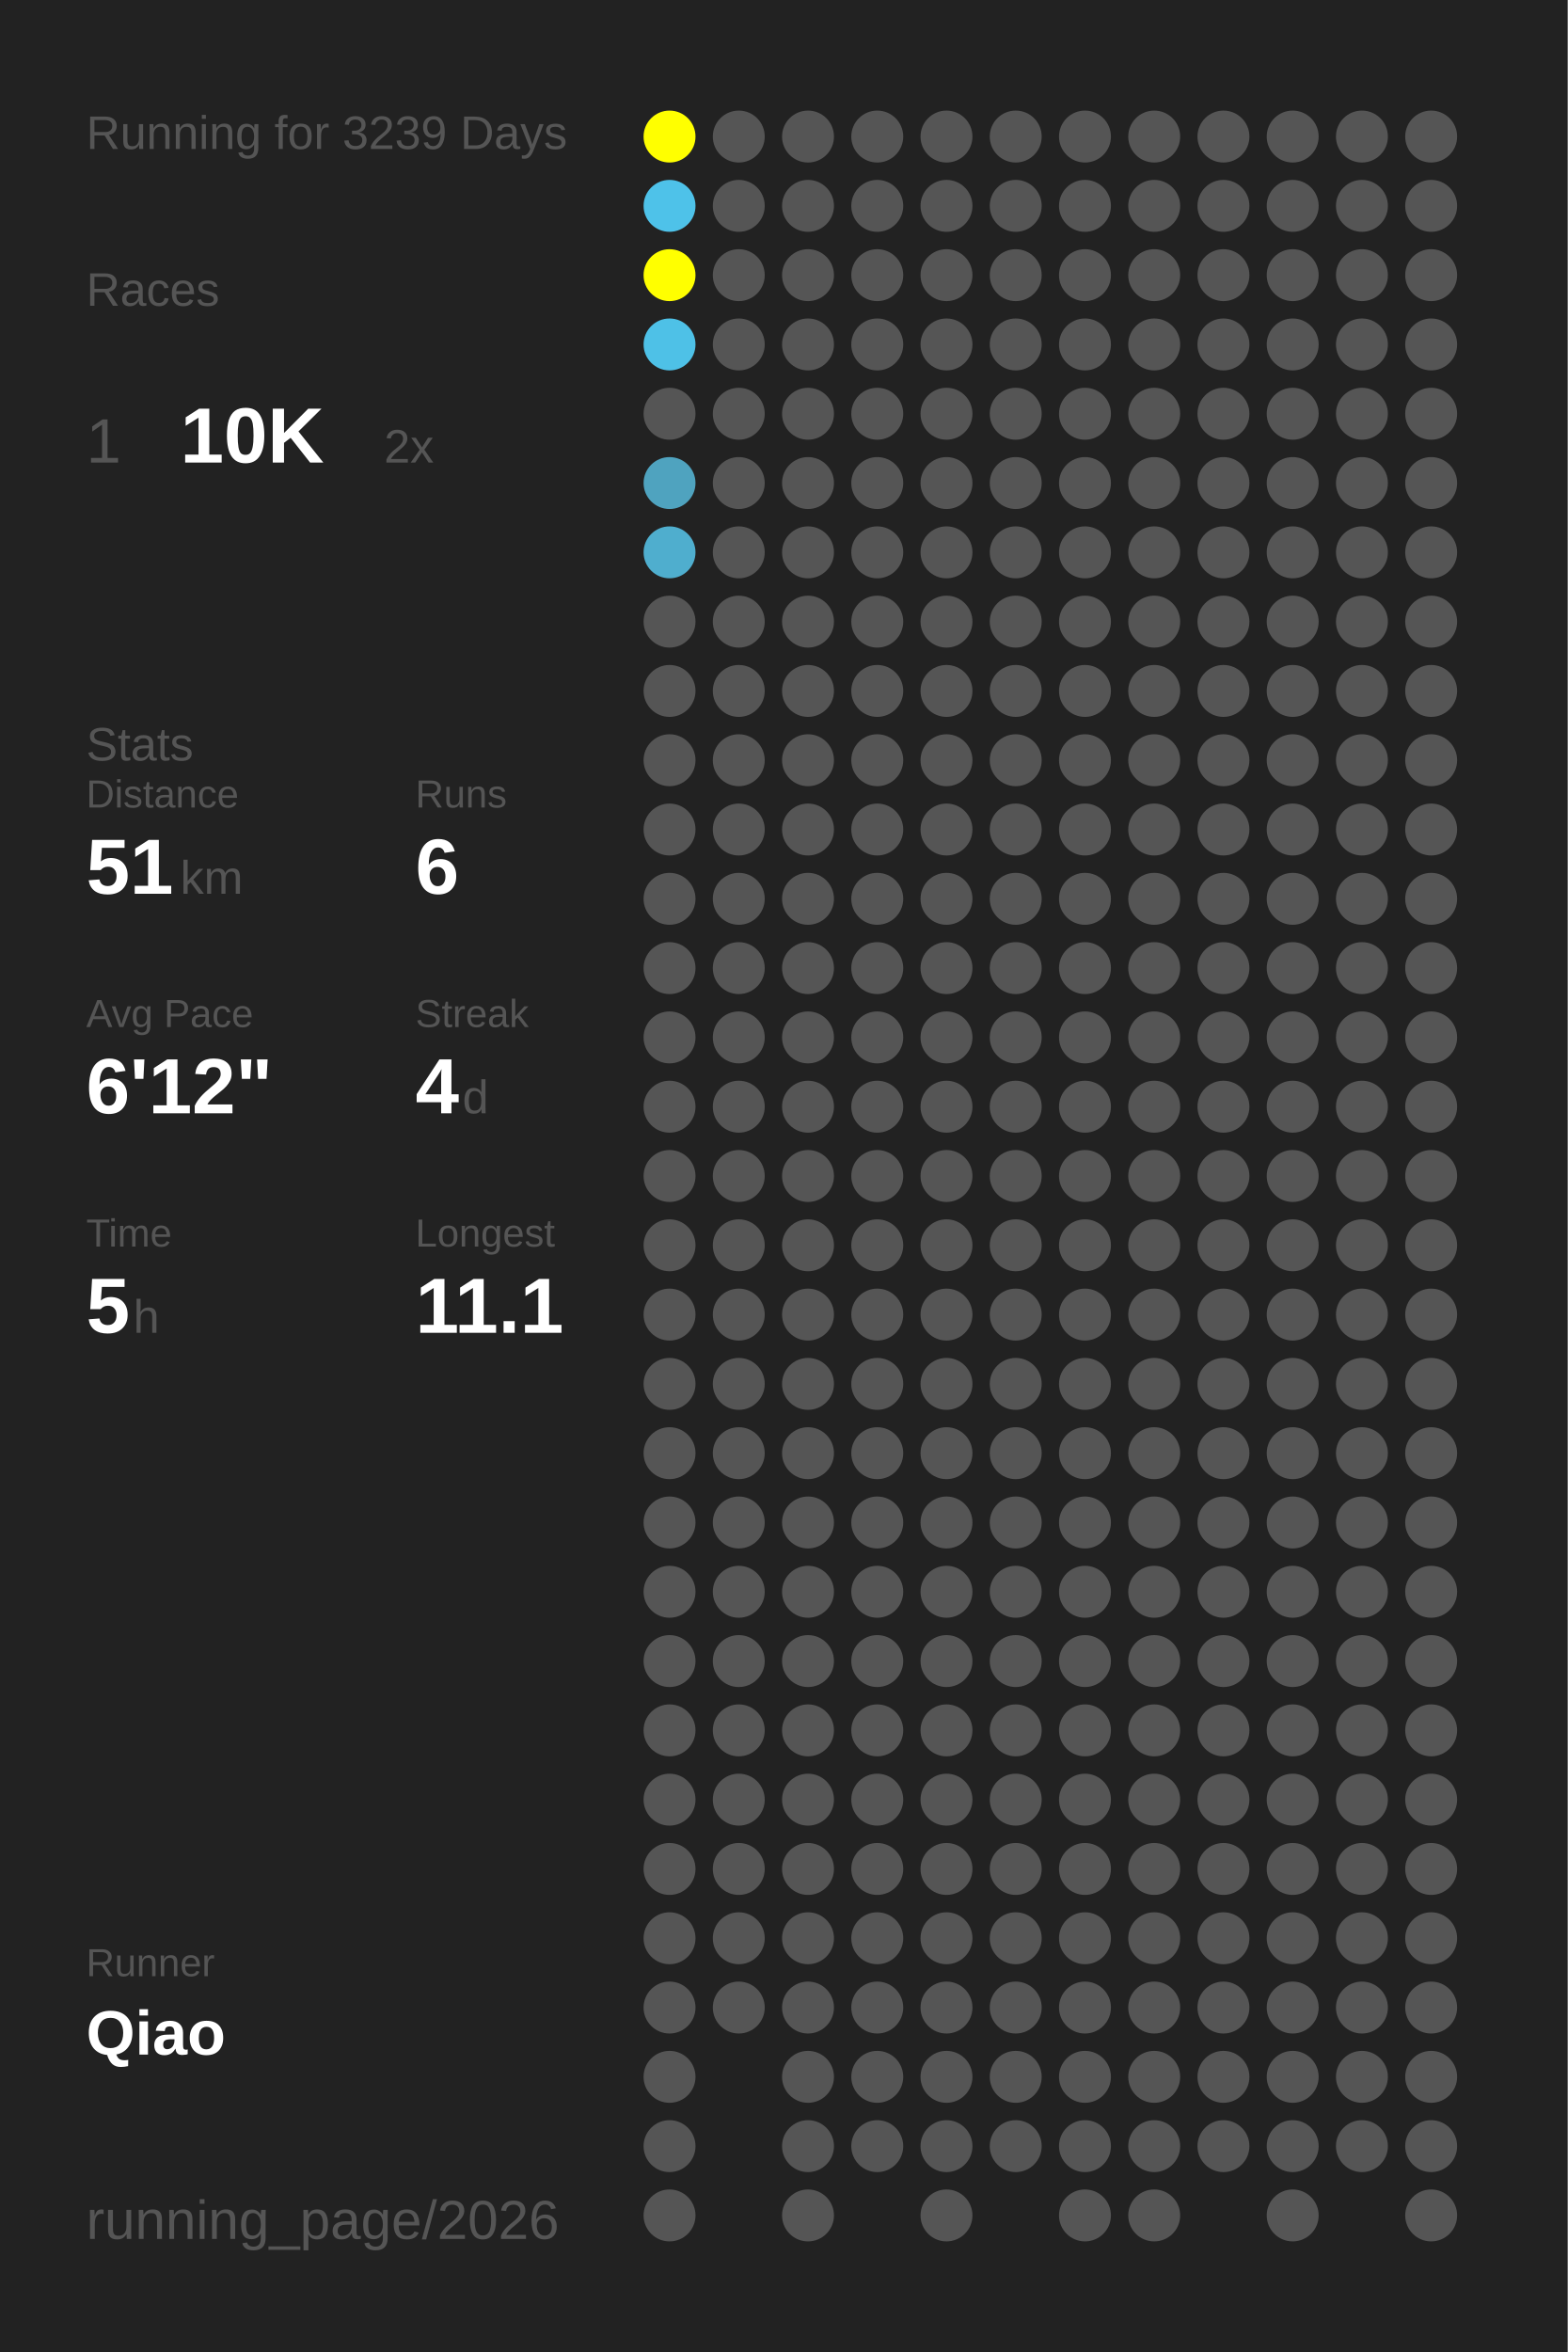
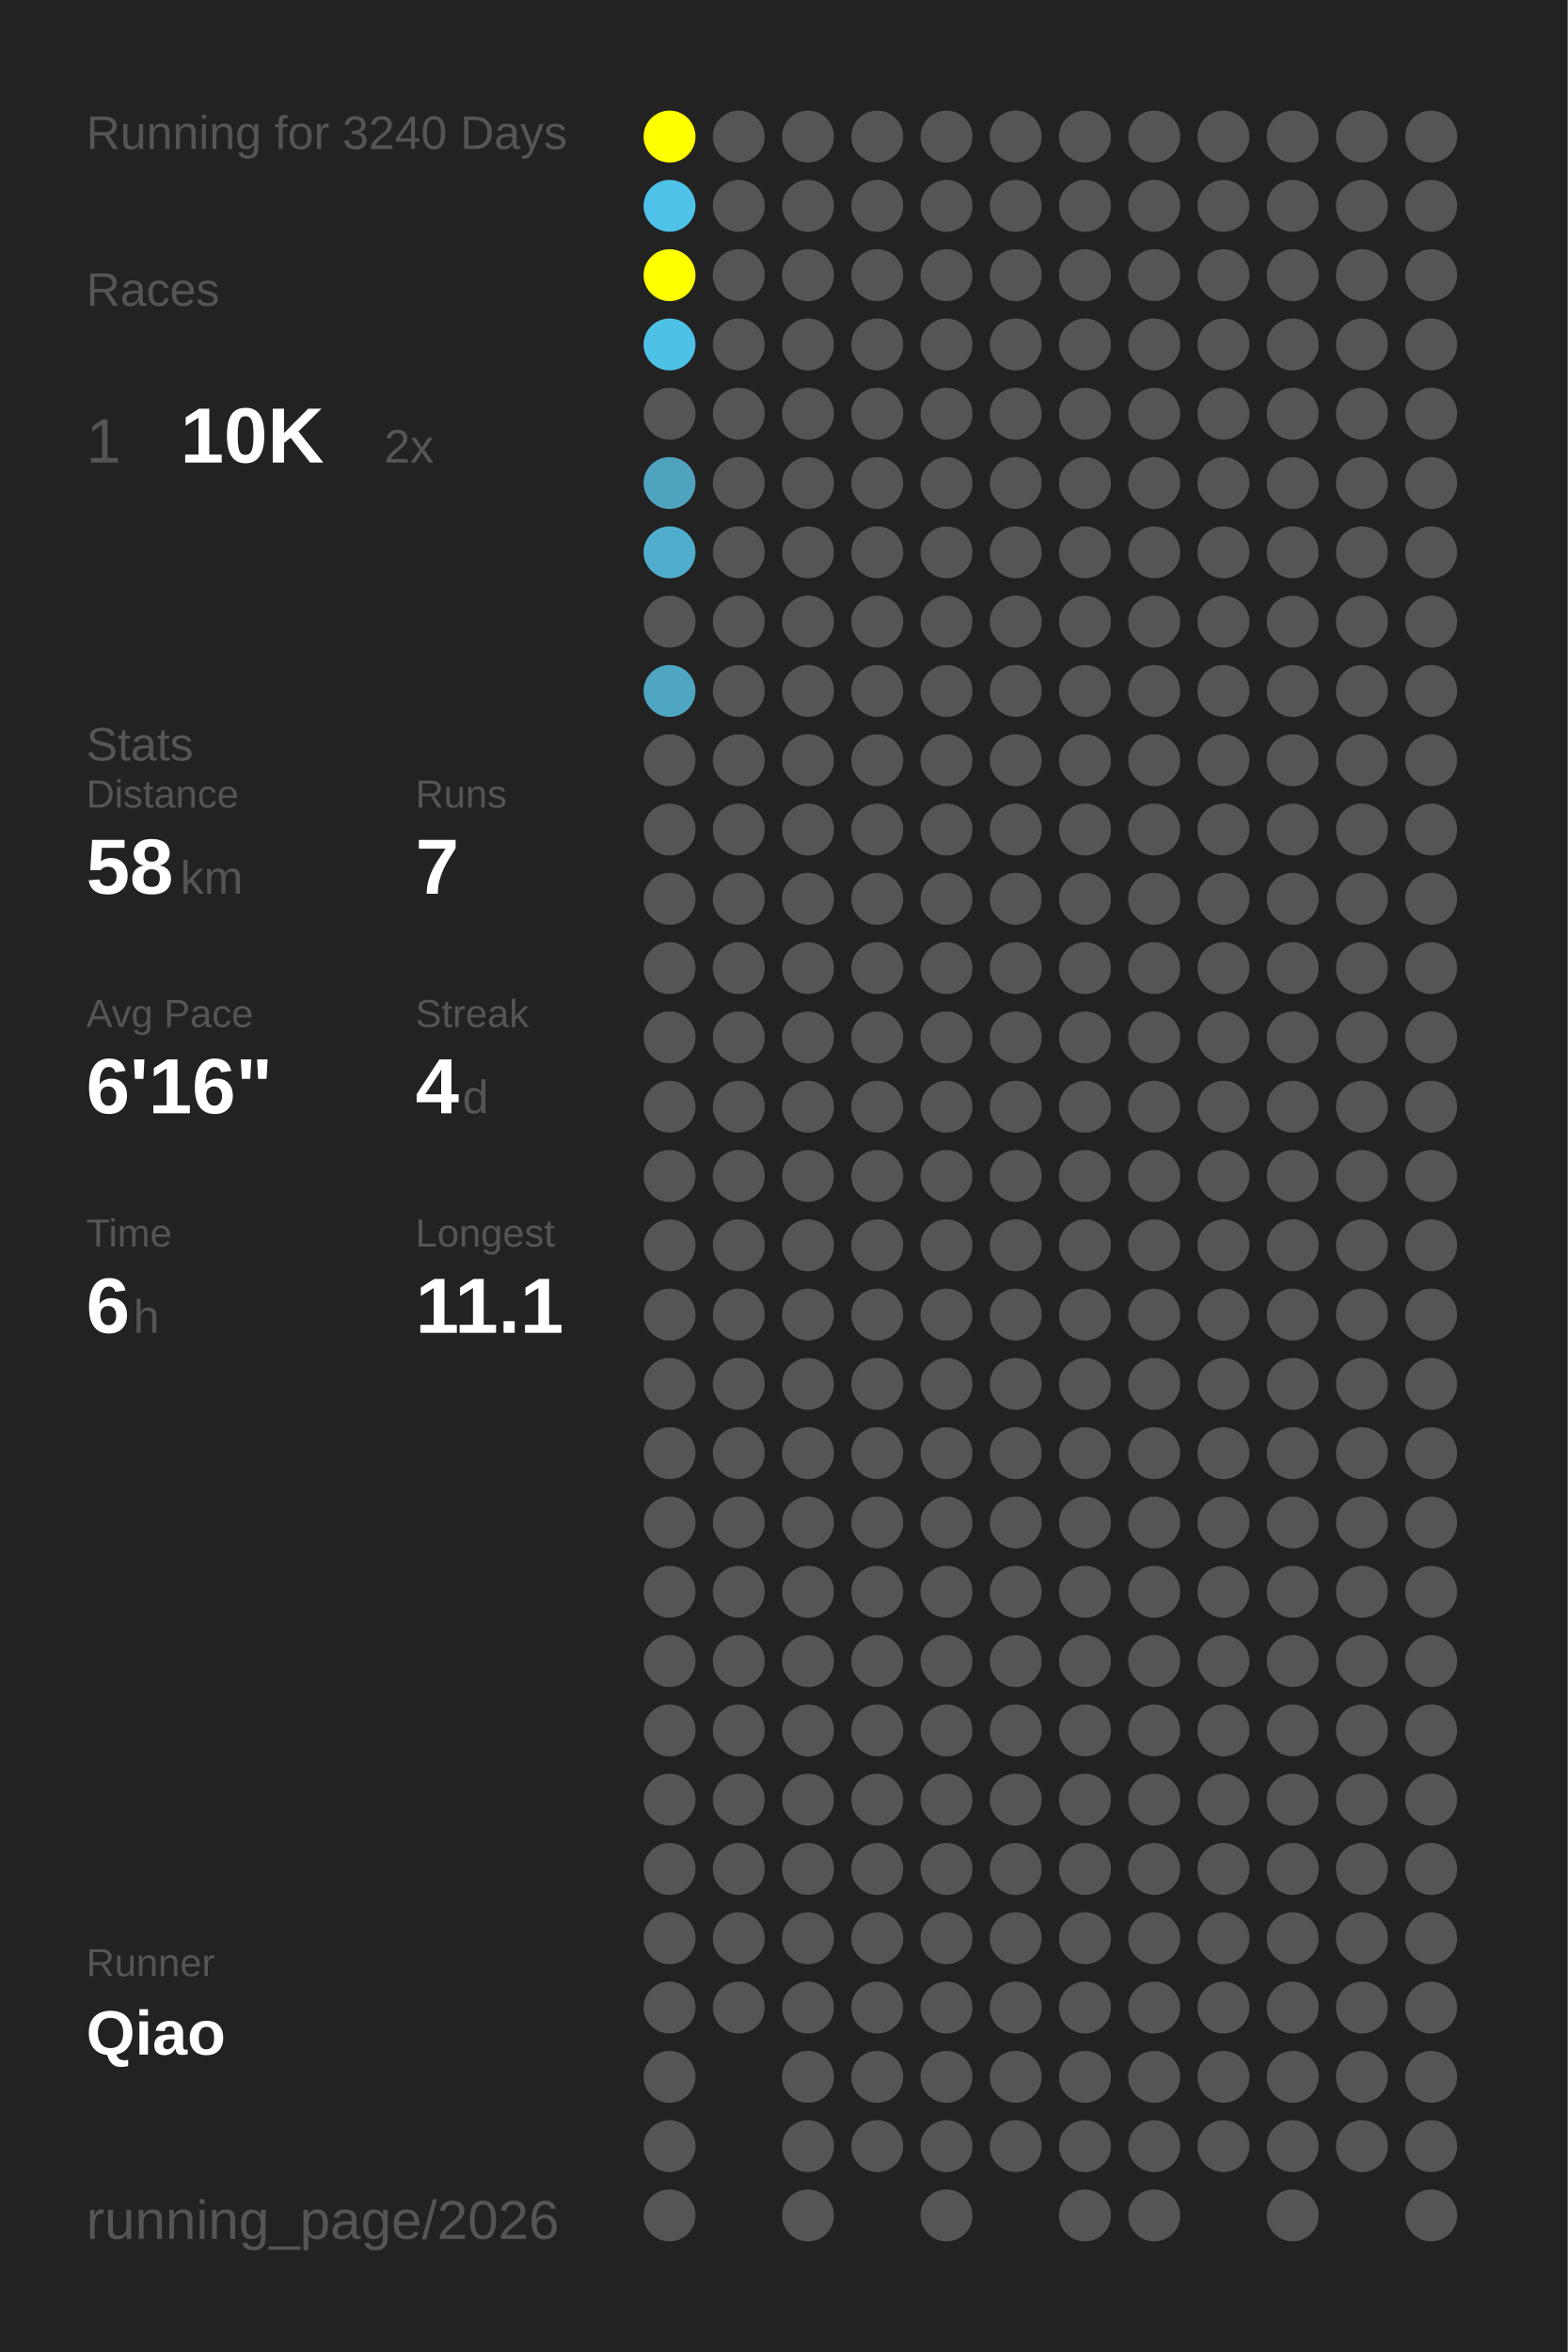
<svg xmlns="http://www.w3.org/2000/svg" baseProfile="full" height="300mm" version="1.1" viewBox="0,0,200,300" width="200mm">
  <defs />
  <rect fill="#222222" height="300" width="200" x="0" y="0" />
-   <text fill="#555555" style="font-size:6px; font-family:Arial;" x="11" y="19">Running for 3239 Days</text>
+   <text fill="#555555" style="font-size:6px; font-family:Arial;" x="11" y="19">Running for 3240 Days</text>
  <text fill="#555555" style="font-size:6px; font-family:Arial;" x="11" y="39">Races</text>
  <text fill="#555555" style="font-size:8px; font-family:Arial;" x="11" y="59">1</text>
  <text fill="#FFFFFF" style="font-size:10px; font-family:Arial; font-weight:bold;" x="23" y="59">10K</text>
  <text fill="#555555" style="font-size:6px; font-family:Arial;" x="49" y="59">2x</text>
  <text fill="#555555" style="font-size:6px; font-family:Arial;" x="11" y="97">Stats</text>
  <text fill="#555555" style="font-size:5px; font-family:Arial;" x="11" y="103">Distance</text>
-   <text fill="#FFFFFF" style="font-size:10px; font-family:Arial; font-weight:bold;" x="11" y="114">51</text>
+   <text fill="#FFFFFF" style="font-size:10px; font-family:Arial; font-weight:bold;" x="11" y="114">58</text>
  <text fill="#555555" style="font-size:6px; font-family:Arial;" x="23" y="114">km</text>
  <text fill="#555555" style="font-size:5px; font-family:Arial;" x="53" y="103">Runs</text>
-   <text fill="#FFFFFF" style="font-size:10px; font-family:Arial; font-weight:bold;" x="53" y="114">6</text>
+   <text fill="#FFFFFF" style="font-size:10px; font-family:Arial; font-weight:bold;" x="53" y="114">7</text>
  <text fill="#555555" style="font-size:5px; font-family:Arial;" x="11" y="131">Avg Pace</text>
-   <text fill="#FFFFFF" style="font-size:10px; font-family:Arial; font-weight:bold;" x="11" y="142">6'12"</text>
+   <text fill="#FFFFFF" style="font-size:10px; font-family:Arial; font-weight:bold;" x="11" y="142">6'16"</text>
  <text fill="#555555" style="font-size:5px; font-family:Arial;" x="53" y="131">Streak</text>
  <text fill="#FFFFFF" style="font-size:10px; font-family:Arial; font-weight:bold;" x="53" y="142">4</text>
  <text fill="#555555" style="font-size:6px; font-family:Arial;" x="59" y="142">d</text>
  <text fill="#555555" style="font-size:5px; font-family:Arial;" x="11" y="159">Time</text>
-   <text fill="#FFFFFF" style="font-size:10px; font-family:Arial; font-weight:bold;" x="11" y="170">5</text>
+   <text fill="#FFFFFF" style="font-size:10px; font-family:Arial; font-weight:bold;" x="11" y="170">6</text>
  <text fill="#555555" style="font-size:6px; font-family:Arial;" x="17" y="170">h</text>
  <text fill="#555555" style="font-size:5px; font-family:Arial;" x="53" y="159">Longest</text>
  <text fill="#FFFFFF" style="font-size:10px; font-family:Arial; font-weight:bold;" x="53" y="170">11.1</text>
  <text fill="#555555" style="font-size:5px; font-family:Arial;" x="11" y="252.065">Runner</text>
  <text fill="#FFFFFF" style="font-size:8px; font-family:Arial; font-weight:bold;" x="11" y="262.065">Qiao</text>
  <text fill="#555555" style="font-size:7px; font-family:Arial;" x="11" y="285.581">running_page/2026</text>
  <circle cx="85.417" cy="17.419" fill="#FFFF00" r="3.312" />
  <circle cx="85.417" cy="26.258" fill="#4ec2e9" r="3.312" />
  <circle cx="85.417" cy="35.097" fill="#FFFF00" r="3.312" />
  <circle cx="85.417" cy="43.935" fill="#4ec1e7" r="3.312" />
  <circle cx="85.417" cy="52.774" fill="#555555" r="3.312" />
  <circle cx="85.417" cy="61.613" fill="#4fa3bf" r="3.312" />
  <circle cx="85.417" cy="70.452" fill="#4faece" r="3.312" />
  <circle cx="85.417" cy="79.29" fill="#555555" r="3.312" />
-   <circle cx="85.417" cy="88.129" fill="#555555" r="3.312" />
+   <circle cx="85.417" cy="88.129" fill="#4fa6c3" r="3.312" />
  <circle cx="85.417" cy="96.968" fill="#555555" r="3.312" />
  <circle cx="85.417" cy="105.806" fill="#555555" r="3.312" />
  <circle cx="85.417" cy="114.645" fill="#555555" r="3.312" />
  <circle cx="85.417" cy="123.484" fill="#555555" r="3.312" />
  <circle cx="85.417" cy="132.323" fill="#555555" r="3.312" />
  <circle cx="85.417" cy="141.161" fill="#555555" r="3.312" />
  <circle cx="85.417" cy="150" fill="#555555" r="3.312" />
  <circle cx="85.417" cy="158.839" fill="#555555" r="3.312" />
  <circle cx="85.417" cy="167.677" fill="#555555" r="3.312" />
  <circle cx="85.417" cy="176.516" fill="#555555" r="3.312" />
  <circle cx="85.417" cy="185.355" fill="#555555" r="3.312" />
  <circle cx="85.417" cy="194.194" fill="#555555" r="3.312" />
  <circle cx="85.417" cy="203.032" fill="#555555" r="3.312" />
  <circle cx="85.417" cy="211.871" fill="#555555" r="3.312" />
  <circle cx="85.417" cy="220.71" fill="#555555" r="3.312" />
  <circle cx="85.417" cy="229.548" fill="#555555" r="3.312" />
  <circle cx="85.417" cy="238.387" fill="#555555" r="3.312" />
  <circle cx="85.417" cy="247.226" fill="#555555" r="3.312" />
  <circle cx="85.417" cy="256.065" fill="#555555" r="3.312" />
  <circle cx="85.417" cy="264.903" fill="#555555" r="3.312" />
  <circle cx="85.417" cy="273.742" fill="#555555" r="3.312" />
  <circle cx="85.417" cy="282.581" fill="#555555" r="3.312" />
  <circle cx="94.25" cy="17.419" fill="#555555" r="3.312" />
  <circle cx="94.25" cy="26.258" fill="#555555" r="3.312" />
  <circle cx="94.25" cy="35.097" fill="#555555" r="3.312" />
  <circle cx="94.25" cy="43.935" fill="#555555" r="3.312" />
  <circle cx="94.25" cy="52.774" fill="#555555" r="3.312" />
  <circle cx="94.25" cy="61.613" fill="#555555" r="3.312" />
  <circle cx="94.25" cy="70.452" fill="#555555" r="3.312" />
  <circle cx="94.25" cy="79.29" fill="#555555" r="3.312" />
  <circle cx="94.25" cy="88.129" fill="#555555" r="3.312" />
  <circle cx="94.25" cy="96.968" fill="#555555" r="3.312" />
  <circle cx="94.25" cy="105.806" fill="#555555" r="3.312" />
  <circle cx="94.25" cy="114.645" fill="#555555" r="3.312" />
  <circle cx="94.25" cy="123.484" fill="#555555" r="3.312" />
  <circle cx="94.25" cy="132.323" fill="#555555" r="3.312" />
  <circle cx="94.25" cy="141.161" fill="#555555" r="3.312" />
  <circle cx="94.25" cy="150" fill="#555555" r="3.312" />
  <circle cx="94.25" cy="158.839" fill="#555555" r="3.312" />
  <circle cx="94.25" cy="167.677" fill="#555555" r="3.312" />
  <circle cx="94.25" cy="176.516" fill="#555555" r="3.312" />
  <circle cx="94.25" cy="185.355" fill="#555555" r="3.312" />
  <circle cx="94.25" cy="194.194" fill="#555555" r="3.312" />
  <circle cx="94.25" cy="203.032" fill="#555555" r="3.312" />
  <circle cx="94.25" cy="211.871" fill="#555555" r="3.312" />
  <circle cx="94.25" cy="220.71" fill="#555555" r="3.312" />
  <circle cx="94.25" cy="229.548" fill="#555555" r="3.312" />
  <circle cx="94.25" cy="238.387" fill="#555555" r="3.312" />
  <circle cx="94.25" cy="247.226" fill="#555555" r="3.312" />
  <circle cx="94.25" cy="256.065" fill="#555555" r="3.312" />
  <circle cx="103.083" cy="17.419" fill="#555555" r="3.312" />
  <circle cx="103.083" cy="26.258" fill="#555555" r="3.312" />
  <circle cx="103.083" cy="35.097" fill="#555555" r="3.312" />
  <circle cx="103.083" cy="43.935" fill="#555555" r="3.312" />
  <circle cx="103.083" cy="52.774" fill="#555555" r="3.312" />
  <circle cx="103.083" cy="61.613" fill="#555555" r="3.312" />
  <circle cx="103.083" cy="70.452" fill="#555555" r="3.312" />
  <circle cx="103.083" cy="79.29" fill="#555555" r="3.312" />
  <circle cx="103.083" cy="88.129" fill="#555555" r="3.312" />
  <circle cx="103.083" cy="96.968" fill="#555555" r="3.312" />
  <circle cx="103.083" cy="105.806" fill="#555555" r="3.312" />
  <circle cx="103.083" cy="114.645" fill="#555555" r="3.312" />
  <circle cx="103.083" cy="123.484" fill="#555555" r="3.312" />
  <circle cx="103.083" cy="132.323" fill="#555555" r="3.312" />
  <circle cx="103.083" cy="141.161" fill="#555555" r="3.312" />
  <circle cx="103.083" cy="150" fill="#555555" r="3.312" />
  <circle cx="103.083" cy="158.839" fill="#555555" r="3.312" />
  <circle cx="103.083" cy="167.677" fill="#555555" r="3.312" />
  <circle cx="103.083" cy="176.516" fill="#555555" r="3.312" />
  <circle cx="103.083" cy="185.355" fill="#555555" r="3.312" />
  <circle cx="103.083" cy="194.194" fill="#555555" r="3.312" />
  <circle cx="103.083" cy="203.032" fill="#555555" r="3.312" />
  <circle cx="103.083" cy="211.871" fill="#555555" r="3.312" />
  <circle cx="103.083" cy="220.71" fill="#555555" r="3.312" />
  <circle cx="103.083" cy="229.548" fill="#555555" r="3.312" />
  <circle cx="103.083" cy="238.387" fill="#555555" r="3.312" />
  <circle cx="103.083" cy="247.226" fill="#555555" r="3.312" />
  <circle cx="103.083" cy="256.065" fill="#555555" r="3.312" />
  <circle cx="103.083" cy="264.903" fill="#555555" r="3.312" />
  <circle cx="103.083" cy="273.742" fill="#555555" r="3.312" />
  <circle cx="103.083" cy="282.581" fill="#555555" r="3.312" />
  <circle cx="111.917" cy="17.419" fill="#555555" r="3.312" />
  <circle cx="111.917" cy="26.258" fill="#555555" r="3.312" />
  <circle cx="111.917" cy="35.097" fill="#555555" r="3.312" />
  <circle cx="111.917" cy="43.935" fill="#555555" r="3.312" />
  <circle cx="111.917" cy="52.774" fill="#555555" r="3.312" />
  <circle cx="111.917" cy="61.613" fill="#555555" r="3.312" />
  <circle cx="111.917" cy="70.452" fill="#555555" r="3.312" />
  <circle cx="111.917" cy="79.29" fill="#555555" r="3.312" />
  <circle cx="111.917" cy="88.129" fill="#555555" r="3.312" />
  <circle cx="111.917" cy="96.968" fill="#555555" r="3.312" />
  <circle cx="111.917" cy="105.806" fill="#555555" r="3.312" />
  <circle cx="111.917" cy="114.645" fill="#555555" r="3.312" />
  <circle cx="111.917" cy="123.484" fill="#555555" r="3.312" />
  <circle cx="111.917" cy="132.323" fill="#555555" r="3.312" />
  <circle cx="111.917" cy="141.161" fill="#555555" r="3.312" />
  <circle cx="111.917" cy="150" fill="#555555" r="3.312" />
  <circle cx="111.917" cy="158.839" fill="#555555" r="3.312" />
  <circle cx="111.917" cy="167.677" fill="#555555" r="3.312" />
  <circle cx="111.917" cy="176.516" fill="#555555" r="3.312" />
  <circle cx="111.917" cy="185.355" fill="#555555" r="3.312" />
  <circle cx="111.917" cy="194.194" fill="#555555" r="3.312" />
  <circle cx="111.917" cy="203.032" fill="#555555" r="3.312" />
  <circle cx="111.917" cy="211.871" fill="#555555" r="3.312" />
  <circle cx="111.917" cy="220.71" fill="#555555" r="3.312" />
  <circle cx="111.917" cy="229.548" fill="#555555" r="3.312" />
  <circle cx="111.917" cy="238.387" fill="#555555" r="3.312" />
  <circle cx="111.917" cy="247.226" fill="#555555" r="3.312" />
  <circle cx="111.917" cy="256.065" fill="#555555" r="3.312" />
  <circle cx="111.917" cy="264.903" fill="#555555" r="3.312" />
  <circle cx="111.917" cy="273.742" fill="#555555" r="3.312" />
  <circle cx="120.75" cy="17.419" fill="#555555" r="3.312" />
  <circle cx="120.75" cy="26.258" fill="#555555" r="3.312" />
  <circle cx="120.75" cy="35.097" fill="#555555" r="3.312" />
  <circle cx="120.75" cy="43.935" fill="#555555" r="3.312" />
  <circle cx="120.75" cy="52.774" fill="#555555" r="3.312" />
  <circle cx="120.75" cy="61.613" fill="#555555" r="3.312" />
  <circle cx="120.75" cy="70.452" fill="#555555" r="3.312" />
  <circle cx="120.75" cy="79.29" fill="#555555" r="3.312" />
  <circle cx="120.75" cy="88.129" fill="#555555" r="3.312" />
  <circle cx="120.75" cy="96.968" fill="#555555" r="3.312" />
  <circle cx="120.75" cy="105.806" fill="#555555" r="3.312" />
  <circle cx="120.75" cy="114.645" fill="#555555" r="3.312" />
  <circle cx="120.75" cy="123.484" fill="#555555" r="3.312" />
  <circle cx="120.75" cy="132.323" fill="#555555" r="3.312" />
  <circle cx="120.75" cy="141.161" fill="#555555" r="3.312" />
  <circle cx="120.75" cy="150" fill="#555555" r="3.312" />
  <circle cx="120.75" cy="158.839" fill="#555555" r="3.312" />
  <circle cx="120.75" cy="167.677" fill="#555555" r="3.312" />
  <circle cx="120.75" cy="176.516" fill="#555555" r="3.312" />
  <circle cx="120.75" cy="185.355" fill="#555555" r="3.312" />
  <circle cx="120.75" cy="194.194" fill="#555555" r="3.312" />
  <circle cx="120.75" cy="203.032" fill="#555555" r="3.312" />
  <circle cx="120.75" cy="211.871" fill="#555555" r="3.312" />
  <circle cx="120.75" cy="220.71" fill="#555555" r="3.312" />
  <circle cx="120.75" cy="229.548" fill="#555555" r="3.312" />
  <circle cx="120.75" cy="238.387" fill="#555555" r="3.312" />
  <circle cx="120.75" cy="247.226" fill="#555555" r="3.312" />
  <circle cx="120.75" cy="256.065" fill="#555555" r="3.312" />
  <circle cx="120.75" cy="264.903" fill="#555555" r="3.312" />
  <circle cx="120.75" cy="273.742" fill="#555555" r="3.312" />
  <circle cx="120.75" cy="282.581" fill="#555555" r="3.312" />
  <circle cx="129.583" cy="17.419" fill="#555555" r="3.312" />
  <circle cx="129.583" cy="26.258" fill="#555555" r="3.312" />
  <circle cx="129.583" cy="35.097" fill="#555555" r="3.312" />
  <circle cx="129.583" cy="43.935" fill="#555555" r="3.312" />
  <circle cx="129.583" cy="52.774" fill="#555555" r="3.312" />
  <circle cx="129.583" cy="61.613" fill="#555555" r="3.312" />
  <circle cx="129.583" cy="70.452" fill="#555555" r="3.312" />
  <circle cx="129.583" cy="79.29" fill="#555555" r="3.312" />
  <circle cx="129.583" cy="88.129" fill="#555555" r="3.312" />
  <circle cx="129.583" cy="96.968" fill="#555555" r="3.312" />
  <circle cx="129.583" cy="105.806" fill="#555555" r="3.312" />
  <circle cx="129.583" cy="114.645" fill="#555555" r="3.312" />
  <circle cx="129.583" cy="123.484" fill="#555555" r="3.312" />
  <circle cx="129.583" cy="132.323" fill="#555555" r="3.312" />
  <circle cx="129.583" cy="141.161" fill="#555555" r="3.312" />
  <circle cx="129.583" cy="150" fill="#555555" r="3.312" />
  <circle cx="129.583" cy="158.839" fill="#555555" r="3.312" />
  <circle cx="129.583" cy="167.677" fill="#555555" r="3.312" />
  <circle cx="129.583" cy="176.516" fill="#555555" r="3.312" />
  <circle cx="129.583" cy="185.355" fill="#555555" r="3.312" />
  <circle cx="129.583" cy="194.194" fill="#555555" r="3.312" />
  <circle cx="129.583" cy="203.032" fill="#555555" r="3.312" />
  <circle cx="129.583" cy="211.871" fill="#555555" r="3.312" />
  <circle cx="129.583" cy="220.71" fill="#555555" r="3.312" />
  <circle cx="129.583" cy="229.548" fill="#555555" r="3.312" />
  <circle cx="129.583" cy="238.387" fill="#555555" r="3.312" />
  <circle cx="129.583" cy="247.226" fill="#555555" r="3.312" />
  <circle cx="129.583" cy="256.065" fill="#555555" r="3.312" />
  <circle cx="129.583" cy="264.903" fill="#555555" r="3.312" />
  <circle cx="129.583" cy="273.742" fill="#555555" r="3.312" />
  <circle cx="138.417" cy="17.419" fill="#555555" r="3.312" />
  <circle cx="138.417" cy="26.258" fill="#555555" r="3.312" />
  <circle cx="138.417" cy="35.097" fill="#555555" r="3.312" />
  <circle cx="138.417" cy="43.935" fill="#555555" r="3.312" />
  <circle cx="138.417" cy="52.774" fill="#555555" r="3.312" />
  <circle cx="138.417" cy="61.613" fill="#555555" r="3.312" />
  <circle cx="138.417" cy="70.452" fill="#555555" r="3.312" />
  <circle cx="138.417" cy="79.29" fill="#555555" r="3.312" />
  <circle cx="138.417" cy="88.129" fill="#555555" r="3.312" />
  <circle cx="138.417" cy="96.968" fill="#555555" r="3.312" />
  <circle cx="138.417" cy="105.806" fill="#555555" r="3.312" />
  <circle cx="138.417" cy="114.645" fill="#555555" r="3.312" />
  <circle cx="138.417" cy="123.484" fill="#555555" r="3.312" />
  <circle cx="138.417" cy="132.323" fill="#555555" r="3.312" />
  <circle cx="138.417" cy="141.161" fill="#555555" r="3.312" />
  <circle cx="138.417" cy="150" fill="#555555" r="3.312" />
  <circle cx="138.417" cy="158.839" fill="#555555" r="3.312" />
  <circle cx="138.417" cy="167.677" fill="#555555" r="3.312" />
  <circle cx="138.417" cy="176.516" fill="#555555" r="3.312" />
  <circle cx="138.417" cy="185.355" fill="#555555" r="3.312" />
  <circle cx="138.417" cy="194.194" fill="#555555" r="3.312" />
  <circle cx="138.417" cy="203.032" fill="#555555" r="3.312" />
  <circle cx="138.417" cy="211.871" fill="#555555" r="3.312" />
  <circle cx="138.417" cy="220.71" fill="#555555" r="3.312" />
  <circle cx="138.417" cy="229.548" fill="#555555" r="3.312" />
  <circle cx="138.417" cy="238.387" fill="#555555" r="3.312" />
  <circle cx="138.417" cy="247.226" fill="#555555" r="3.312" />
  <circle cx="138.417" cy="256.065" fill="#555555" r="3.312" />
  <circle cx="138.417" cy="264.903" fill="#555555" r="3.312" />
  <circle cx="138.417" cy="273.742" fill="#555555" r="3.312" />
  <circle cx="138.417" cy="282.581" fill="#555555" r="3.312" />
  <circle cx="147.25" cy="17.419" fill="#555555" r="3.312" />
  <circle cx="147.25" cy="26.258" fill="#555555" r="3.312" />
  <circle cx="147.25" cy="35.097" fill="#555555" r="3.312" />
  <circle cx="147.25" cy="43.935" fill="#555555" r="3.312" />
  <circle cx="147.25" cy="52.774" fill="#555555" r="3.312" />
  <circle cx="147.25" cy="61.613" fill="#555555" r="3.312" />
  <circle cx="147.25" cy="70.452" fill="#555555" r="3.312" />
  <circle cx="147.25" cy="79.29" fill="#555555" r="3.312" />
  <circle cx="147.25" cy="88.129" fill="#555555" r="3.312" />
  <circle cx="147.25" cy="96.968" fill="#555555" r="3.312" />
  <circle cx="147.25" cy="105.806" fill="#555555" r="3.312" />
  <circle cx="147.25" cy="114.645" fill="#555555" r="3.312" />
  <circle cx="147.25" cy="123.484" fill="#555555" r="3.312" />
  <circle cx="147.25" cy="132.323" fill="#555555" r="3.312" />
  <circle cx="147.25" cy="141.161" fill="#555555" r="3.312" />
  <circle cx="147.25" cy="150" fill="#555555" r="3.312" />
  <circle cx="147.25" cy="158.839" fill="#555555" r="3.312" />
  <circle cx="147.25" cy="167.677" fill="#555555" r="3.312" />
  <circle cx="147.25" cy="176.516" fill="#555555" r="3.312" />
  <circle cx="147.25" cy="185.355" fill="#555555" r="3.312" />
  <circle cx="147.25" cy="194.194" fill="#555555" r="3.312" />
  <circle cx="147.25" cy="203.032" fill="#555555" r="3.312" />
  <circle cx="147.25" cy="211.871" fill="#555555" r="3.312" />
  <circle cx="147.25" cy="220.71" fill="#555555" r="3.312" />
  <circle cx="147.25" cy="229.548" fill="#555555" r="3.312" />
  <circle cx="147.25" cy="238.387" fill="#555555" r="3.312" />
  <circle cx="147.25" cy="247.226" fill="#555555" r="3.312" />
  <circle cx="147.25" cy="256.065" fill="#555555" r="3.312" />
  <circle cx="147.25" cy="264.903" fill="#555555" r="3.312" />
  <circle cx="147.25" cy="273.742" fill="#555555" r="3.312" />
  <circle cx="147.25" cy="282.581" fill="#555555" r="3.312" />
  <circle cx="156.083" cy="17.419" fill="#555555" r="3.312" />
  <circle cx="156.083" cy="26.258" fill="#555555" r="3.312" />
  <circle cx="156.083" cy="35.097" fill="#555555" r="3.312" />
  <circle cx="156.083" cy="43.935" fill="#555555" r="3.312" />
  <circle cx="156.083" cy="52.774" fill="#555555" r="3.312" />
  <circle cx="156.083" cy="61.613" fill="#555555" r="3.312" />
  <circle cx="156.083" cy="70.452" fill="#555555" r="3.312" />
  <circle cx="156.083" cy="79.29" fill="#555555" r="3.312" />
  <circle cx="156.083" cy="88.129" fill="#555555" r="3.312" />
  <circle cx="156.083" cy="96.968" fill="#555555" r="3.312" />
  <circle cx="156.083" cy="105.806" fill="#555555" r="3.312" />
  <circle cx="156.083" cy="114.645" fill="#555555" r="3.312" />
  <circle cx="156.083" cy="123.484" fill="#555555" r="3.312" />
  <circle cx="156.083" cy="132.323" fill="#555555" r="3.312" />
  <circle cx="156.083" cy="141.161" fill="#555555" r="3.312" />
  <circle cx="156.083" cy="150" fill="#555555" r="3.312" />
  <circle cx="156.083" cy="158.839" fill="#555555" r="3.312" />
  <circle cx="156.083" cy="167.677" fill="#555555" r="3.312" />
  <circle cx="156.083" cy="176.516" fill="#555555" r="3.312" />
  <circle cx="156.083" cy="185.355" fill="#555555" r="3.312" />
  <circle cx="156.083" cy="194.194" fill="#555555" r="3.312" />
  <circle cx="156.083" cy="203.032" fill="#555555" r="3.312" />
  <circle cx="156.083" cy="211.871" fill="#555555" r="3.312" />
  <circle cx="156.083" cy="220.71" fill="#555555" r="3.312" />
  <circle cx="156.083" cy="229.548" fill="#555555" r="3.312" />
  <circle cx="156.083" cy="238.387" fill="#555555" r="3.312" />
  <circle cx="156.083" cy="247.226" fill="#555555" r="3.312" />
  <circle cx="156.083" cy="256.065" fill="#555555" r="3.312" />
  <circle cx="156.083" cy="264.903" fill="#555555" r="3.312" />
  <circle cx="156.083" cy="273.742" fill="#555555" r="3.312" />
  <circle cx="164.917" cy="17.419" fill="#555555" r="3.312" />
  <circle cx="164.917" cy="26.258" fill="#555555" r="3.312" />
  <circle cx="164.917" cy="35.097" fill="#555555" r="3.312" />
  <circle cx="164.917" cy="43.935" fill="#555555" r="3.312" />
  <circle cx="164.917" cy="52.774" fill="#555555" r="3.312" />
  <circle cx="164.917" cy="61.613" fill="#555555" r="3.312" />
  <circle cx="164.917" cy="70.452" fill="#555555" r="3.312" />
  <circle cx="164.917" cy="79.29" fill="#555555" r="3.312" />
  <circle cx="164.917" cy="88.129" fill="#555555" r="3.312" />
  <circle cx="164.917" cy="96.968" fill="#555555" r="3.312" />
  <circle cx="164.917" cy="105.806" fill="#555555" r="3.312" />
  <circle cx="164.917" cy="114.645" fill="#555555" r="3.312" />
  <circle cx="164.917" cy="123.484" fill="#555555" r="3.312" />
  <circle cx="164.917" cy="132.323" fill="#555555" r="3.312" />
  <circle cx="164.917" cy="141.161" fill="#555555" r="3.312" />
  <circle cx="164.917" cy="150" fill="#555555" r="3.312" />
  <circle cx="164.917" cy="158.839" fill="#555555" r="3.312" />
  <circle cx="164.917" cy="167.677" fill="#555555" r="3.312" />
  <circle cx="164.917" cy="176.516" fill="#555555" r="3.312" />
  <circle cx="164.917" cy="185.355" fill="#555555" r="3.312" />
  <circle cx="164.917" cy="194.194" fill="#555555" r="3.312" />
  <circle cx="164.917" cy="203.032" fill="#555555" r="3.312" />
  <circle cx="164.917" cy="211.871" fill="#555555" r="3.312" />
  <circle cx="164.917" cy="220.71" fill="#555555" r="3.312" />
  <circle cx="164.917" cy="229.548" fill="#555555" r="3.312" />
  <circle cx="164.917" cy="238.387" fill="#555555" r="3.312" />
  <circle cx="164.917" cy="247.226" fill="#555555" r="3.312" />
  <circle cx="164.917" cy="256.065" fill="#555555" r="3.312" />
  <circle cx="164.917" cy="264.903" fill="#555555" r="3.312" />
  <circle cx="164.917" cy="273.742" fill="#555555" r="3.312" />
  <circle cx="164.917" cy="282.581" fill="#555555" r="3.312" />
  <circle cx="173.75" cy="17.419" fill="#555555" r="3.312" />
  <circle cx="173.75" cy="26.258" fill="#555555" r="3.312" />
  <circle cx="173.75" cy="35.097" fill="#555555" r="3.312" />
  <circle cx="173.75" cy="43.935" fill="#555555" r="3.312" />
  <circle cx="173.75" cy="52.774" fill="#555555" r="3.312" />
  <circle cx="173.75" cy="61.613" fill="#555555" r="3.312" />
  <circle cx="173.75" cy="70.452" fill="#555555" r="3.312" />
  <circle cx="173.75" cy="79.29" fill="#555555" r="3.312" />
  <circle cx="173.75" cy="88.129" fill="#555555" r="3.312" />
  <circle cx="173.75" cy="96.968" fill="#555555" r="3.312" />
  <circle cx="173.75" cy="105.806" fill="#555555" r="3.312" />
  <circle cx="173.75" cy="114.645" fill="#555555" r="3.312" />
  <circle cx="173.75" cy="123.484" fill="#555555" r="3.312" />
  <circle cx="173.75" cy="132.323" fill="#555555" r="3.312" />
  <circle cx="173.75" cy="141.161" fill="#555555" r="3.312" />
  <circle cx="173.75" cy="150" fill="#555555" r="3.312" />
  <circle cx="173.75" cy="158.839" fill="#555555" r="3.312" />
  <circle cx="173.75" cy="167.677" fill="#555555" r="3.312" />
  <circle cx="173.75" cy="176.516" fill="#555555" r="3.312" />
  <circle cx="173.75" cy="185.355" fill="#555555" r="3.312" />
  <circle cx="173.75" cy="194.194" fill="#555555" r="3.312" />
  <circle cx="173.75" cy="203.032" fill="#555555" r="3.312" />
  <circle cx="173.75" cy="211.871" fill="#555555" r="3.312" />
  <circle cx="173.75" cy="220.71" fill="#555555" r="3.312" />
  <circle cx="173.75" cy="229.548" fill="#555555" r="3.312" />
  <circle cx="173.75" cy="238.387" fill="#555555" r="3.312" />
  <circle cx="173.75" cy="247.226" fill="#555555" r="3.312" />
  <circle cx="173.75" cy="256.065" fill="#555555" r="3.312" />
  <circle cx="173.75" cy="264.903" fill="#555555" r="3.312" />
  <circle cx="173.75" cy="273.742" fill="#555555" r="3.312" />
  <circle cx="182.583" cy="17.419" fill="#555555" r="3.312" />
  <circle cx="182.583" cy="26.258" fill="#555555" r="3.312" />
  <circle cx="182.583" cy="35.097" fill="#555555" r="3.312" />
  <circle cx="182.583" cy="43.935" fill="#555555" r="3.312" />
  <circle cx="182.583" cy="52.774" fill="#555555" r="3.312" />
  <circle cx="182.583" cy="61.613" fill="#555555" r="3.312" />
  <circle cx="182.583" cy="70.452" fill="#555555" r="3.312" />
  <circle cx="182.583" cy="79.29" fill="#555555" r="3.312" />
  <circle cx="182.583" cy="88.129" fill="#555555" r="3.312" />
  <circle cx="182.583" cy="96.968" fill="#555555" r="3.312" />
  <circle cx="182.583" cy="105.806" fill="#555555" r="3.312" />
  <circle cx="182.583" cy="114.645" fill="#555555" r="3.312" />
  <circle cx="182.583" cy="123.484" fill="#555555" r="3.312" />
  <circle cx="182.583" cy="132.323" fill="#555555" r="3.312" />
  <circle cx="182.583" cy="141.161" fill="#555555" r="3.312" />
  <circle cx="182.583" cy="150" fill="#555555" r="3.312" />
  <circle cx="182.583" cy="158.839" fill="#555555" r="3.312" />
  <circle cx="182.583" cy="167.677" fill="#555555" r="3.312" />
  <circle cx="182.583" cy="176.516" fill="#555555" r="3.312" />
  <circle cx="182.583" cy="185.355" fill="#555555" r="3.312" />
  <circle cx="182.583" cy="194.194" fill="#555555" r="3.312" />
  <circle cx="182.583" cy="203.032" fill="#555555" r="3.312" />
  <circle cx="182.583" cy="211.871" fill="#555555" r="3.312" />
  <circle cx="182.583" cy="220.71" fill="#555555" r="3.312" />
  <circle cx="182.583" cy="229.548" fill="#555555" r="3.312" />
  <circle cx="182.583" cy="238.387" fill="#555555" r="3.312" />
  <circle cx="182.583" cy="247.226" fill="#555555" r="3.312" />
  <circle cx="182.583" cy="256.065" fill="#555555" r="3.312" />
  <circle cx="182.583" cy="264.903" fill="#555555" r="3.312" />
  <circle cx="182.583" cy="273.742" fill="#555555" r="3.312" />
  <circle cx="182.583" cy="282.581" fill="#555555" r="3.312" />
</svg>
